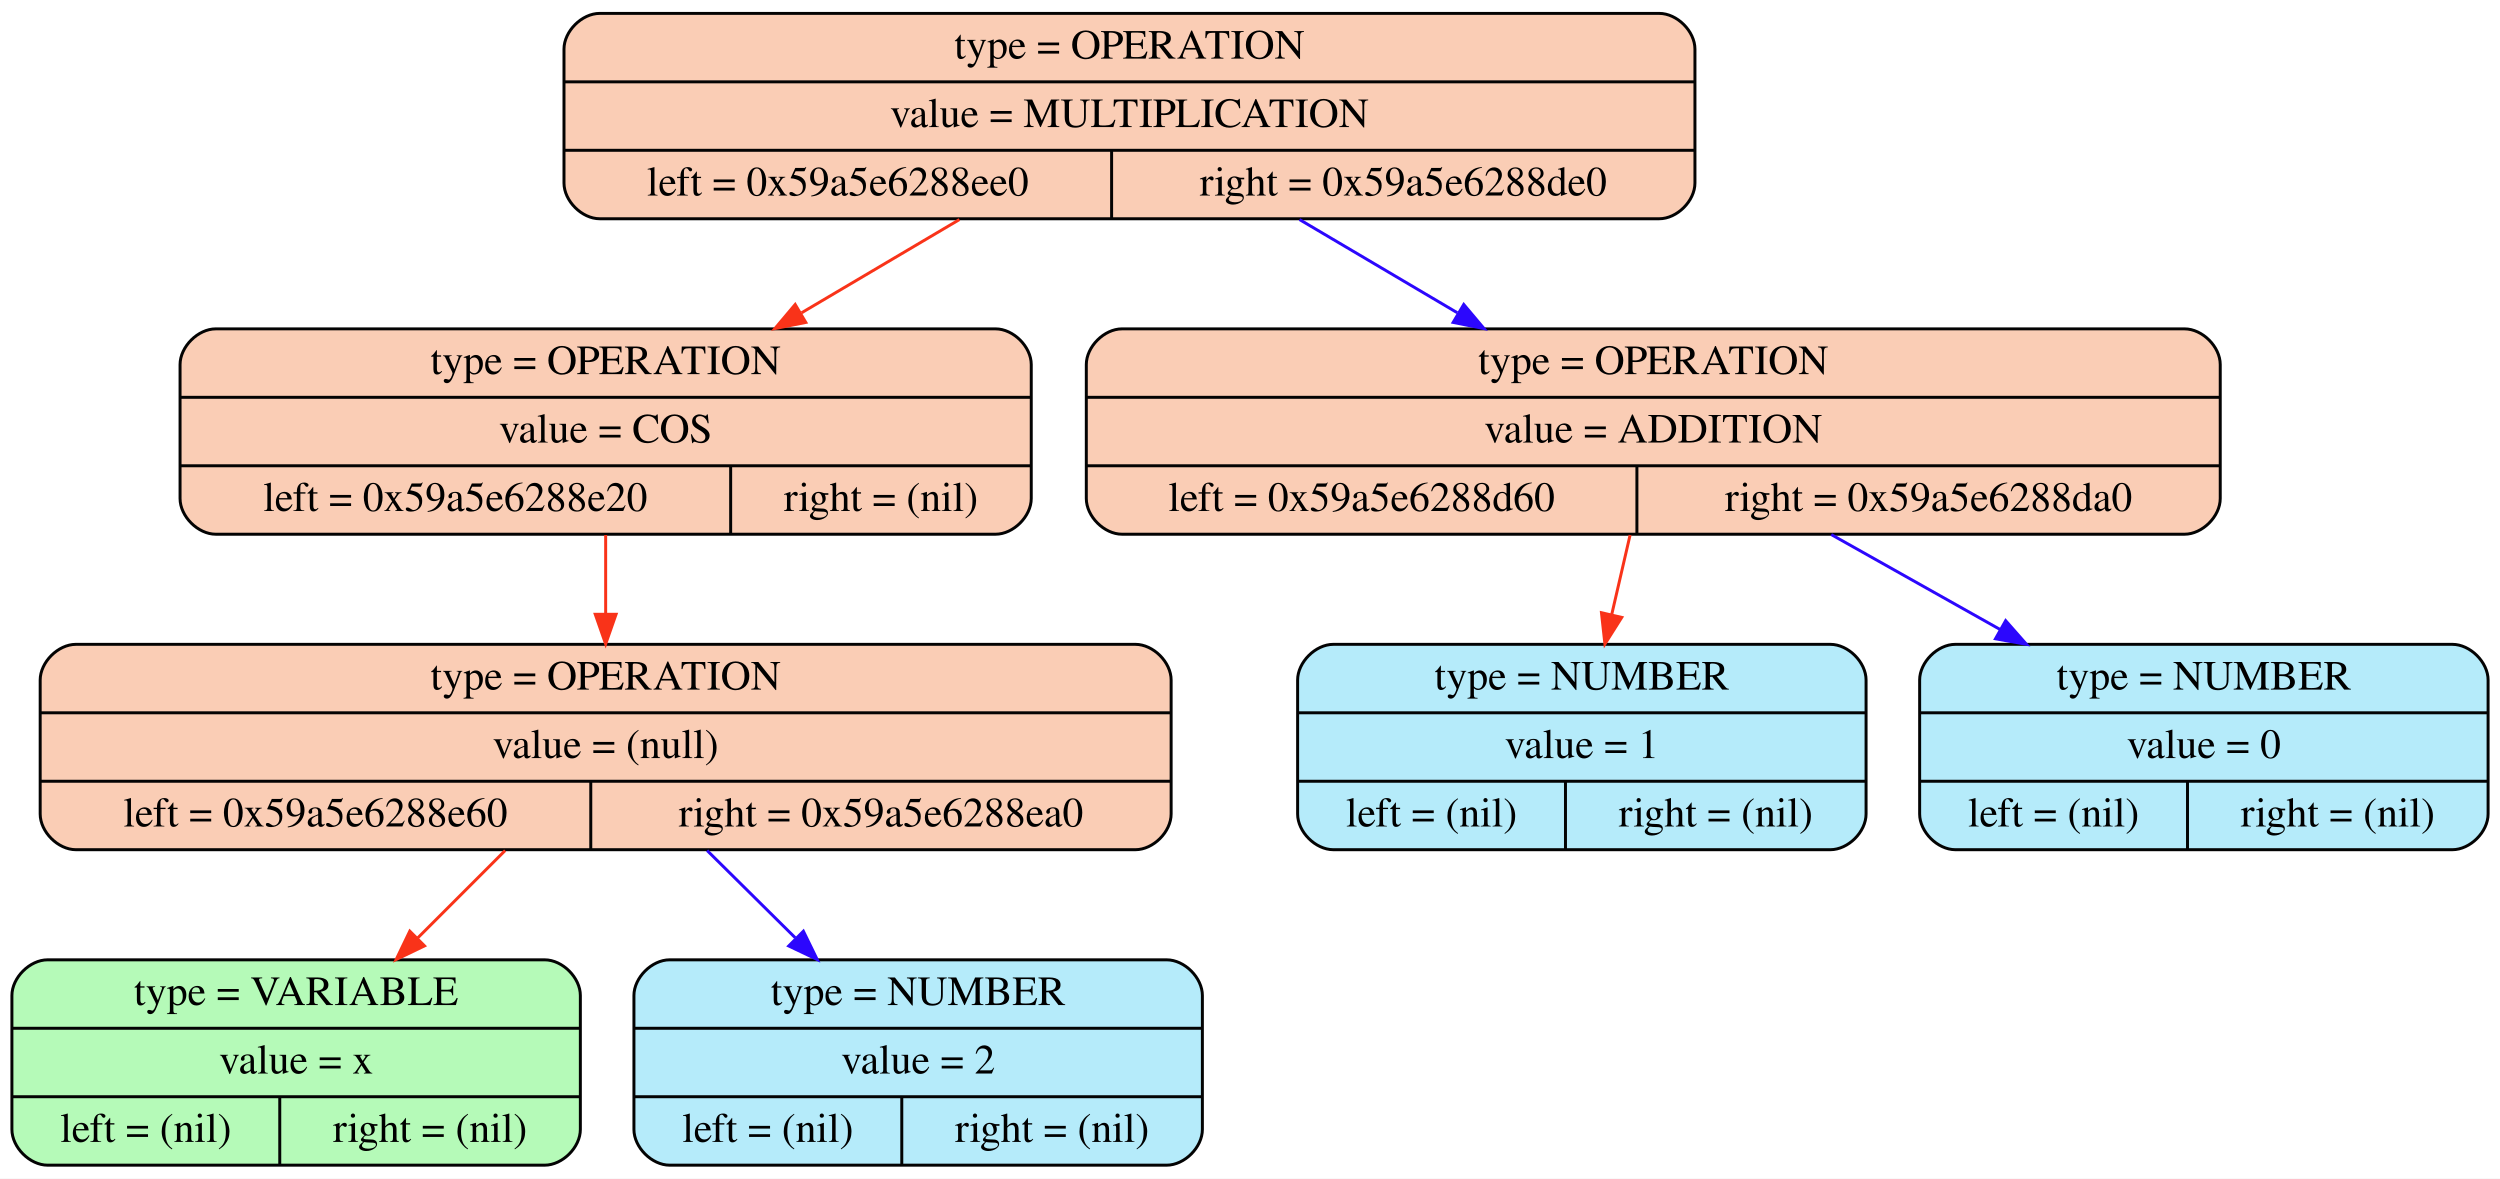
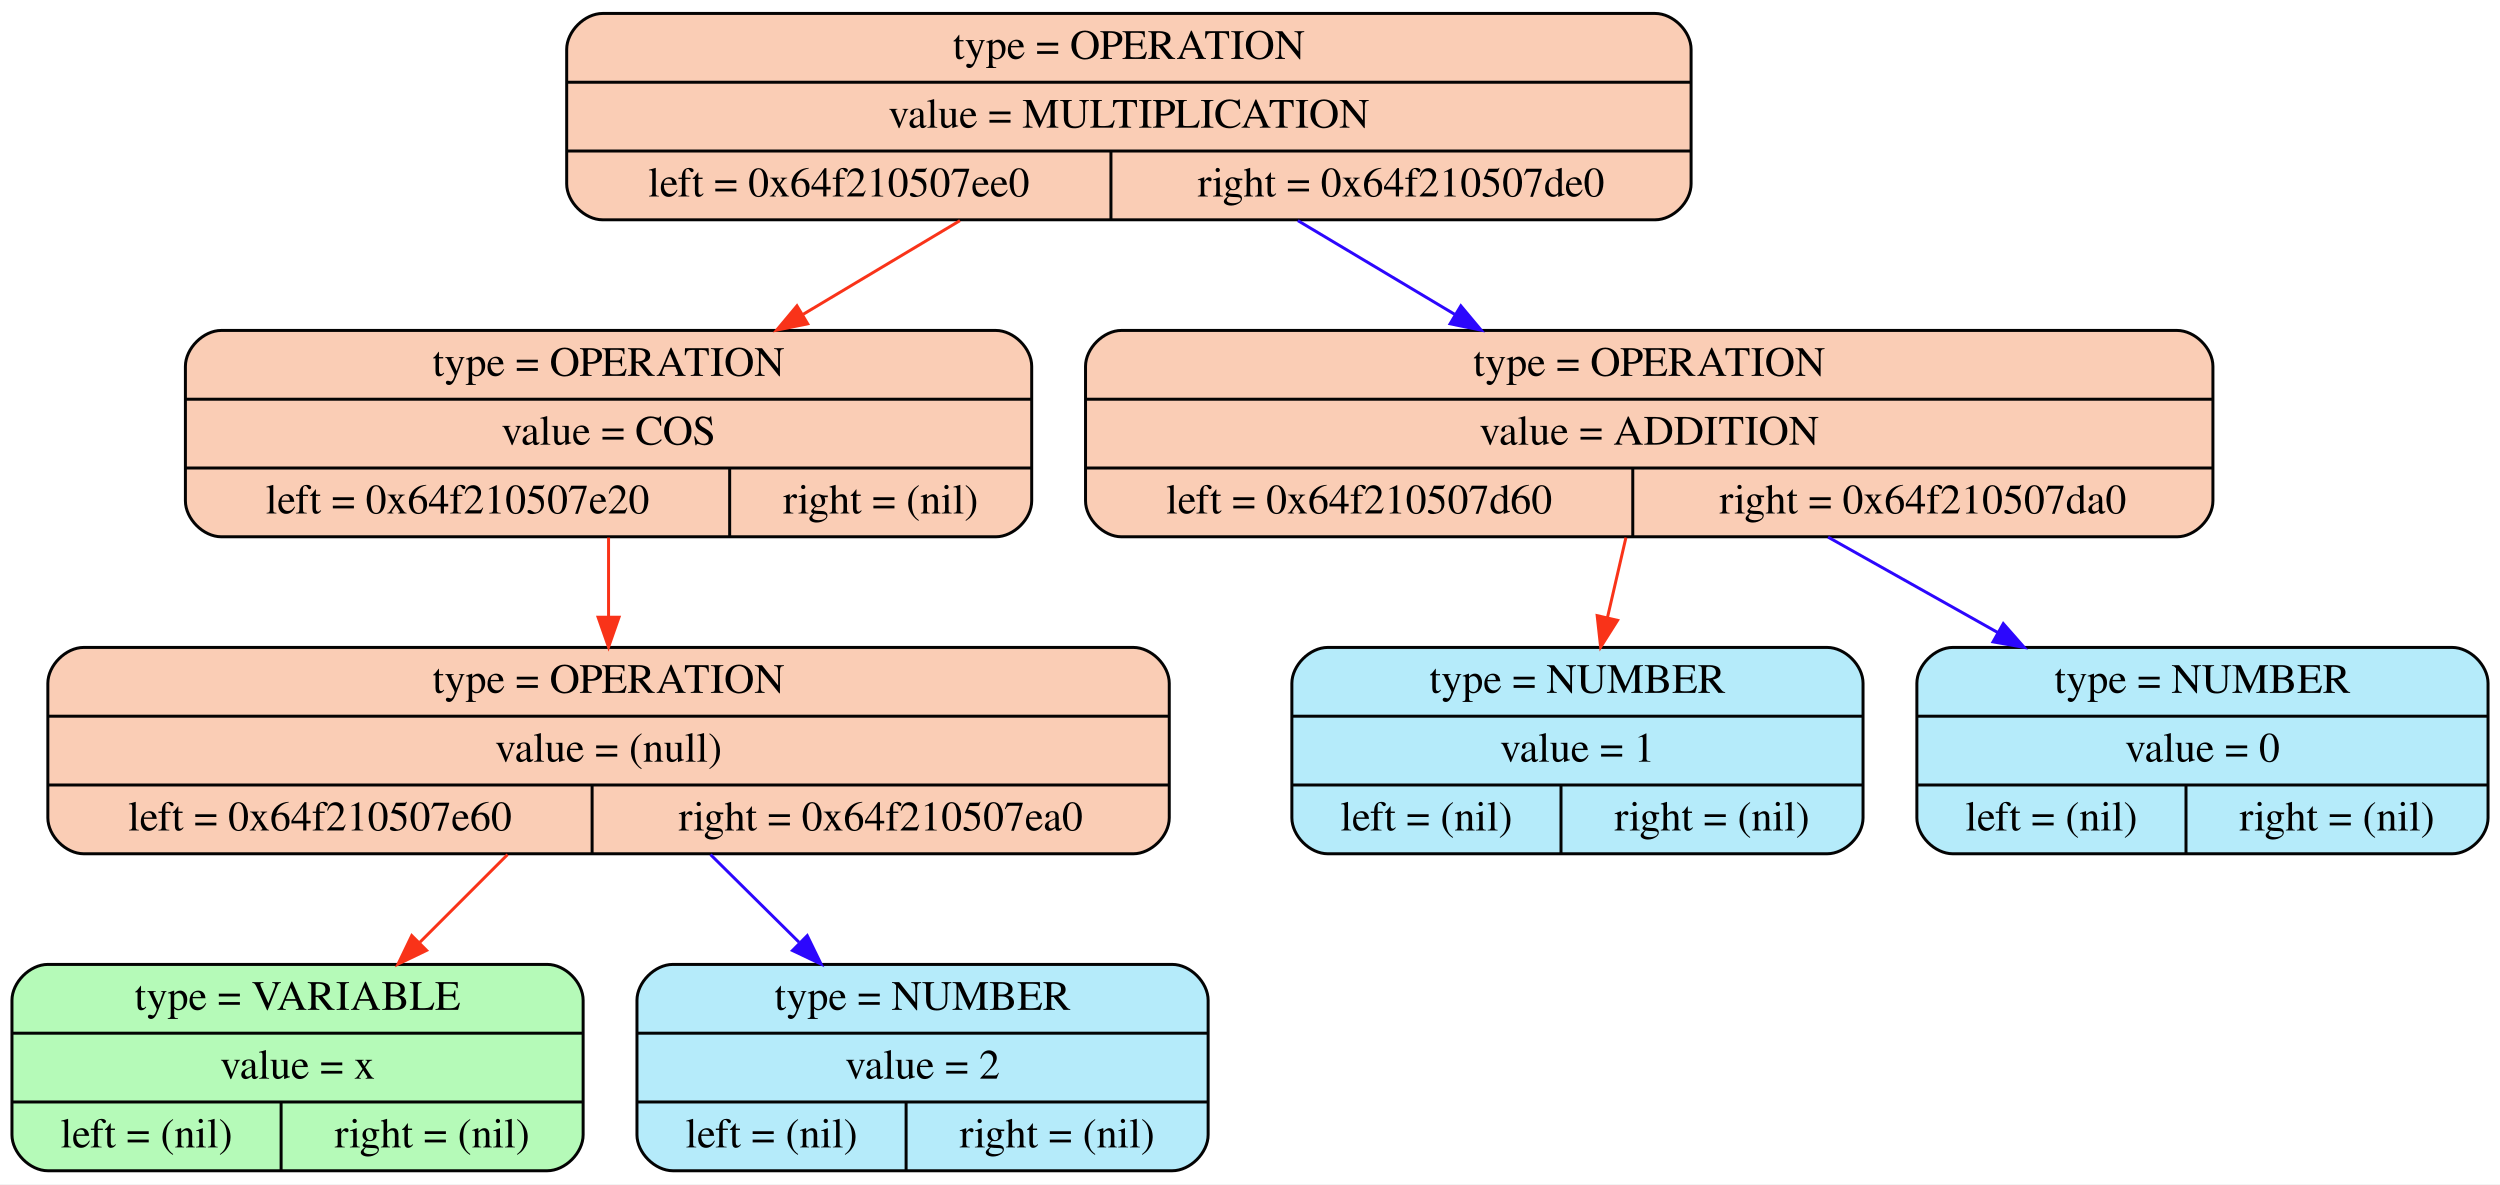
- <svg xmlns="http://www.w3.org/2000/svg" width="840pt" height="396pt" viewBox="0.00 0.00 840.00 396.00">
+ <svg xmlns="http://www.w3.org/2000/svg" width="836pt" height="396pt" viewBox="0.00 0.00 836.00 396.00">
  <g id="graph0" class="graph" transform="scale(1 1) rotate(0) translate(4 392)">
-     <polygon fill="white" stroke="transparent" points="-4,4 -4,-392 836,-392 836,4 -4,4" />
+     <polygon fill="white" stroke="transparent" points="-4,4 -4,-392 832,-392 832,4 -4,4" />
    <g id="node1" class="node">
-       <path fill="#facdb5" stroke="#030303" d="M197.5,-318.5C197.5,-318.5 553.5,-318.5 553.5,-318.5 559.5,-318.5 565.5,-324.5 565.5,-330.5 565.5,-330.5 565.5,-375.5 565.5,-375.5 565.5,-381.5 559.5,-387.5 553.5,-387.5 553.5,-387.5 197.5,-387.5 197.5,-387.5 191.5,-387.5 185.5,-381.5 185.5,-375.5 185.5,-375.5 185.5,-330.5 185.5,-330.5 185.5,-324.5 191.5,-318.5 197.5,-318.5" />
-       <text text-anchor="middle" x="375.5" y="-372.3" font-family="Times,serif" font-size="14.00">type = OPERATION</text>
-       <polyline fill="none" stroke="#030303" points="185.5,-364.5 565.5,-364.5 " />
-       <text text-anchor="middle" x="375.5" y="-349.3" font-family="Times,serif" font-size="14.00">value = MULTIPLICATION</text>
-       <polyline fill="none" stroke="#030303" points="185.5,-341.5 565.5,-341.5 " />
-       <text text-anchor="middle" x="277.5" y="-326.3" font-family="Times,serif" font-size="14.00">left = 0x59a5e6288ee0</text>
-       <polyline fill="none" stroke="#030303" points="369.5,-318.5 369.5,-341.5 " />
-       <text text-anchor="middle" x="467.5" y="-326.3" font-family="Times,serif" font-size="14.00">right = 0x59a5e6288de0</text>
+       <path fill="#facdb5" stroke="#030303" d="M197.5,-318.5C197.5,-318.5 549.5,-318.5 549.5,-318.5 555.5,-318.5 561.5,-324.5 561.5,-330.5 561.5,-330.5 561.5,-375.5 561.5,-375.5 561.5,-381.5 555.5,-387.5 549.5,-387.5 549.5,-387.5 197.5,-387.5 197.5,-387.5 191.5,-387.5 185.5,-381.5 185.5,-375.5 185.5,-375.5 185.5,-330.5 185.5,-330.5 185.5,-324.5 191.5,-318.5 197.5,-318.5" />
+       <text text-anchor="middle" x="373.5" y="-372.3" font-family="Times,serif" font-size="14.00">type = OPERATION</text>
+       <polyline fill="none" stroke="#030303" points="185.5,-364.5 561.5,-364.5 " />
+       <text text-anchor="middle" x="373.5" y="-349.3" font-family="Times,serif" font-size="14.00">value = MULTIPLICATION</text>
+       <polyline fill="none" stroke="#030303" points="185.5,-341.5 561.5,-341.5 " />
+       <text text-anchor="middle" x="276.5" y="-326.3" font-family="Times,serif" font-size="14.00">left = 0x64f210507ee0</text>
+       <polyline fill="none" stroke="#030303" points="367.5,-318.5 367.5,-341.5 " />
+       <text text-anchor="middle" x="464.5" y="-326.3" font-family="Times,serif" font-size="14.00">right = 0x64f210507de0</text>
    </g>
    <g id="node2" class="node">
-       <path fill="#facdb5" stroke="#030303" d="M68.5,-212.5C68.5,-212.5 330.5,-212.5 330.5,-212.5 336.5,-212.5 342.5,-218.5 342.5,-224.5 342.5,-224.5 342.5,-269.5 342.5,-269.5 342.5,-275.5 336.5,-281.5 330.5,-281.5 330.5,-281.5 68.5,-281.5 68.5,-281.5 62.5,-281.5 56.5,-275.5 56.5,-269.5 56.5,-269.5 56.5,-224.5 56.5,-224.5 56.5,-218.5 62.5,-212.5 68.5,-212.5" />
+       <path fill="#facdb5" stroke="#030303" d="M70,-212.5C70,-212.5 329,-212.5 329,-212.5 335,-212.5 341,-218.5 341,-224.5 341,-224.5 341,-269.5 341,-269.5 341,-275.5 335,-281.5 329,-281.5 329,-281.5 70,-281.5 70,-281.5 64,-281.5 58,-275.5 58,-269.5 58,-269.5 58,-224.5 58,-224.5 58,-218.5 64,-212.5 70,-212.5" />
      <text text-anchor="middle" x="199.5" y="-266.3" font-family="Times,serif" font-size="14.00">type = OPERATION</text>
-       <polyline fill="none" stroke="#030303" points="56.5,-258.5 342.5,-258.5 " />
+       <polyline fill="none" stroke="#030303" points="58,-258.5 341,-258.5 " />
      <text text-anchor="middle" x="199.5" y="-243.3" font-family="Times,serif" font-size="14.00">value = COS</text>
-       <polyline fill="none" stroke="#030303" points="56.5,-235.5 342.5,-235.5 " />
-       <text text-anchor="middle" x="149" y="-220.3" font-family="Times,serif" font-size="14.00">left = 0x59a5e6288e20</text>
-       <polyline fill="none" stroke="#030303" points="241.5,-212.5 241.5,-235.5 " />
-       <text text-anchor="middle" x="292" y="-220.3" font-family="Times,serif" font-size="14.00">right = (nil)</text>
+       <polyline fill="none" stroke="#030303" points="58,-235.5 341,-235.5 " />
+       <text text-anchor="middle" x="149" y="-220.3" font-family="Times,serif" font-size="14.00">left = 0x64f210507e20</text>
+       <polyline fill="none" stroke="#030303" points="240,-212.5 240,-235.5 " />
+       <text text-anchor="middle" x="290.5" y="-220.3" font-family="Times,serif" font-size="14.00">right = (nil)</text>
    </g>
    <g id="edge1" class="edge">
-       <path fill="none" stroke="#f93319" d="M318.36,-318.23C301.43,-308.23 282.77,-297.2 265.34,-286.91" />
-       <polygon fill="#f93319" stroke="#f93319" points="266.75,-283.67 256.36,-281.6 263.18,-289.7 266.75,-283.67" />
+       <path fill="none" stroke="#f93319" d="M317.01,-318.23C300.28,-308.23 281.82,-297.2 264.59,-286.91" />
+       <polygon fill="#f93319" stroke="#f93319" points="266.09,-283.72 255.71,-281.6 262.5,-289.73 266.09,-283.72" />
    </g>
    <g id="node6" class="node">
-       <path fill="#facdb5" stroke="#030303" d="M373,-212.5C373,-212.5 730,-212.5 730,-212.5 736,-212.5 742,-218.5 742,-224.5 742,-224.5 742,-269.5 742,-269.5 742,-275.5 736,-281.5 730,-281.5 730,-281.5 373,-281.5 373,-281.5 367,-281.5 361,-275.5 361,-269.5 361,-269.5 361,-224.5 361,-224.5 361,-218.5 367,-212.5 373,-212.5" />
-       <text text-anchor="middle" x="551.5" y="-266.3" font-family="Times,serif" font-size="14.00">type = OPERATION</text>
-       <polyline fill="none" stroke="#030303" points="361,-258.5 742,-258.5 " />
-       <text text-anchor="middle" x="551.5" y="-243.3" font-family="Times,serif" font-size="14.00">value = ADDITION</text>
-       <polyline fill="none" stroke="#030303" points="361,-235.5 742,-235.5 " />
-       <text text-anchor="middle" x="453.5" y="-220.3" font-family="Times,serif" font-size="14.00">left = 0x59a5e6288d60</text>
-       <polyline fill="none" stroke="#030303" points="546,-212.5 546,-235.5 " />
-       <text text-anchor="middle" x="644" y="-220.3" font-family="Times,serif" font-size="14.00">right = 0x59a5e6288da0</text>
+       <path fill="#facdb5" stroke="#030303" d="M371,-212.5C371,-212.5 724,-212.5 724,-212.5 730,-212.5 736,-218.5 736,-224.5 736,-224.5 736,-269.5 736,-269.5 736,-275.5 730,-281.5 724,-281.5 724,-281.5 371,-281.5 371,-281.5 365,-281.5 359,-275.5 359,-269.5 359,-269.5 359,-224.5 359,-224.5 359,-218.5 365,-212.5 371,-212.5" />
+       <text text-anchor="middle" x="547.5" y="-266.3" font-family="Times,serif" font-size="14.00">type = OPERATION</text>
+       <polyline fill="none" stroke="#030303" points="359,-258.5 736,-258.5 " />
+       <text text-anchor="middle" x="547.5" y="-243.3" font-family="Times,serif" font-size="14.00">value = ADDITION</text>
+       <polyline fill="none" stroke="#030303" points="359,-235.5 736,-235.5 " />
+       <text text-anchor="middle" x="450.5" y="-220.3" font-family="Times,serif" font-size="14.00">left = 0x64f210507d60</text>
+       <polyline fill="none" stroke="#030303" points="542,-212.5 542,-235.5 " />
+       <text text-anchor="middle" x="639" y="-220.3" font-family="Times,serif" font-size="14.00">right = 0x64f210507da0</text>
    </g>
    <g id="edge2" class="edge">
-       <path fill="none" stroke="#2c07fd" d="M432.64,-318.23C449.57,-308.23 468.23,-297.2 485.66,-286.91" />
-       <polygon fill="#2c07fd" stroke="#2c07fd" points="487.82,-289.7 494.64,-281.6 484.25,-283.67 487.82,-289.7" />
+       <path fill="none" stroke="#2c07fd" d="M429.99,-318.23C446.72,-308.23 465.18,-297.2 482.41,-286.91" />
+       <polygon fill="#2c07fd" stroke="#2c07fd" points="484.5,-289.73 491.29,-281.6 480.91,-283.72 484.5,-289.73" />
    </g>
    <g id="node3" class="node">
-       <path fill="#facdb5" stroke="#030303" d="M21.5,-106.5C21.5,-106.5 377.5,-106.5 377.5,-106.5 383.5,-106.5 389.5,-112.5 389.5,-118.5 389.5,-118.5 389.5,-163.5 389.5,-163.5 389.5,-169.5 383.5,-175.5 377.5,-175.5 377.5,-175.5 21.5,-175.5 21.5,-175.5 15.5,-175.5 9.5,-169.5 9.5,-163.5 9.5,-163.5 9.5,-118.5 9.5,-118.5 9.5,-112.5 15.5,-106.5 21.5,-106.5" />
+       <path fill="#facdb5" stroke="#030303" d="M24,-106.5C24,-106.5 375,-106.5 375,-106.5 381,-106.5 387,-112.5 387,-118.5 387,-118.5 387,-163.5 387,-163.5 387,-169.5 381,-175.5 375,-175.5 375,-175.5 24,-175.5 24,-175.5 18,-175.5 12,-169.5 12,-163.5 12,-163.5 12,-118.5 12,-118.5 12,-112.5 18,-106.5 24,-106.5" />
      <text text-anchor="middle" x="199.5" y="-160.3" font-family="Times,serif" font-size="14.00">type = OPERATION</text>
-       <polyline fill="none" stroke="#030303" points="9.5,-152.5 389.5,-152.5 " />
+       <polyline fill="none" stroke="#030303" points="12,-152.5 387,-152.5 " />
      <text text-anchor="middle" x="199.5" y="-137.3" font-family="Times,serif" font-size="14.00">value = (null)</text>
-       <polyline fill="none" stroke="#030303" points="9.5,-129.5 389.5,-129.5 " />
-       <text text-anchor="middle" x="102" y="-114.3" font-family="Times,serif" font-size="14.00">left = 0x59a5e6288e60</text>
-       <polyline fill="none" stroke="#030303" points="194.5,-106.5 194.5,-129.5 " />
-       <text text-anchor="middle" x="292" y="-114.3" font-family="Times,serif" font-size="14.00">right = 0x59a5e6288ea0</text>
+       <polyline fill="none" stroke="#030303" points="12,-129.5 387,-129.5 " />
+       <text text-anchor="middle" x="103" y="-114.3" font-family="Times,serif" font-size="14.00">left = 0x64f210507e60</text>
+       <polyline fill="none" stroke="#030303" points="194,-106.5 194,-129.5 " />
+       <text text-anchor="middle" x="290.5" y="-114.3" font-family="Times,serif" font-size="14.00">right = 0x64f210507ea0</text>
    </g>
    <g id="edge3" class="edge">
      <path fill="none" stroke="#f93319" d="M199.5,-212.23C199.5,-203.79 199.5,-194.62 199.5,-185.77" />
      <polygon fill="#f93319" stroke="#f93319" points="203,-185.6 199.5,-175.6 196,-185.6 203,-185.6" />
    </g>
    <g id="node4" class="node">
      <path fill="#b5fab8" stroke="#030303" d="M12,-0.5C12,-0.5 179,-0.5 179,-0.5 185,-0.5 191,-6.5 191,-12.5 191,-12.5 191,-57.5 191,-57.5 191,-63.5 185,-69.5 179,-69.5 179,-69.5 12,-69.5 12,-69.5 6,-69.5 0,-63.5 0,-57.5 0,-57.5 0,-12.5 0,-12.5 0,-6.5 6,-0.5 12,-0.5" />
      <text text-anchor="middle" x="95.5" y="-54.3" font-family="Times,serif" font-size="14.00">type = VARIABLE</text>
      <polyline fill="none" stroke="#030303" points="0,-46.5 191,-46.5 " />
      <text text-anchor="middle" x="95.5" y="-31.3" font-family="Times,serif" font-size="14.00">value = x</text>
      <polyline fill="none" stroke="#030303" points="0,-23.5 191,-23.5 " />
      <text text-anchor="middle" x="45" y="-8.3" font-family="Times,serif" font-size="14.00">left = (nil)</text>
      <polyline fill="none" stroke="#030303" points="90,-0.5 90,-23.5 " />
      <text text-anchor="middle" x="140.5" y="-8.3" font-family="Times,serif" font-size="14.00">right = (nil)</text>
    </g>
    <g id="edge4" class="edge">
      <path fill="none" stroke="#f93319" d="M165.73,-106.23C156.38,-96.88 146.12,-86.62 136.4,-76.9" />
      <polygon fill="#f93319" stroke="#f93319" points="138.64,-74.19 129.1,-69.6 133.69,-79.14 138.64,-74.19" />
    </g>
    <g id="node5" class="node">
      <path fill="#b5ebfa" stroke="#030303" d="M221,-0.5C221,-0.5 388,-0.5 388,-0.5 394,-0.5 400,-6.5 400,-12.5 400,-12.5 400,-57.5 400,-57.5 400,-63.5 394,-69.5 388,-69.5 388,-69.5 221,-69.5 221,-69.5 215,-69.5 209,-63.5 209,-57.5 209,-57.5 209,-12.5 209,-12.5 209,-6.5 215,-0.5 221,-0.5" />
      <text text-anchor="middle" x="304.5" y="-54.3" font-family="Times,serif" font-size="14.00">type = NUMBER</text>
      <polyline fill="none" stroke="#030303" points="209,-46.5 400,-46.5 " />
      <text text-anchor="middle" x="304.5" y="-31.3" font-family="Times,serif" font-size="14.00">value = 2</text>
      <polyline fill="none" stroke="#030303" points="209,-23.5 400,-23.5 " />
      <text text-anchor="middle" x="254" y="-8.3" font-family="Times,serif" font-size="14.00">left = (nil)</text>
      <polyline fill="none" stroke="#030303" points="299,-0.5 299,-23.5 " />
      <text text-anchor="middle" x="349.5" y="-8.3" font-family="Times,serif" font-size="14.00">right = (nil)</text>
    </g>
    <g id="edge5" class="edge">
      <path fill="none" stroke="#2c07fd" d="M233.59,-106.23C243.04,-96.88 253.4,-86.62 263.21,-76.9" />
      <polygon fill="#2c07fd" stroke="#2c07fd" points="265.94,-79.12 270.58,-69.6 261.01,-74.15 265.94,-79.12" />
    </g>
    <g id="node7" class="node">
-       <path fill="#b5ebfa" stroke="#030303" d="M444,-106.5C444,-106.5 611,-106.5 611,-106.5 617,-106.5 623,-112.5 623,-118.5 623,-118.5 623,-163.5 623,-163.5 623,-169.5 617,-175.5 611,-175.5 611,-175.5 444,-175.5 444,-175.5 438,-175.5 432,-169.5 432,-163.5 432,-163.5 432,-118.5 432,-118.5 432,-112.5 438,-106.5 444,-106.5" />
-       <text text-anchor="middle" x="527.5" y="-160.3" font-family="Times,serif" font-size="14.00">type = NUMBER</text>
-       <polyline fill="none" stroke="#030303" points="432,-152.5 623,-152.5 " />
-       <text text-anchor="middle" x="527.5" y="-137.3" font-family="Times,serif" font-size="14.00">value = 1</text>
-       <polyline fill="none" stroke="#030303" points="432,-129.5 623,-129.5 " />
-       <text text-anchor="middle" x="477" y="-114.3" font-family="Times,serif" font-size="14.00">left = (nil)</text>
-       <polyline fill="none" stroke="#030303" points="522,-106.5 522,-129.5 " />
-       <text text-anchor="middle" x="572.5" y="-114.3" font-family="Times,serif" font-size="14.00">right = (nil)</text>
+       <path fill="#b5ebfa" stroke="#030303" d="M440,-106.5C440,-106.5 607,-106.5 607,-106.5 613,-106.5 619,-112.5 619,-118.5 619,-118.5 619,-163.5 619,-163.5 619,-169.5 613,-175.5 607,-175.5 607,-175.5 440,-175.5 440,-175.5 434,-175.5 428,-169.5 428,-163.5 428,-163.5 428,-118.5 428,-118.5 428,-112.5 434,-106.5 440,-106.5" />
+       <text text-anchor="middle" x="523.5" y="-160.3" font-family="Times,serif" font-size="14.00">type = NUMBER</text>
+       <polyline fill="none" stroke="#030303" points="428,-152.5 619,-152.5 " />
+       <text text-anchor="middle" x="523.5" y="-137.3" font-family="Times,serif" font-size="14.00">value = 1</text>
+       <polyline fill="none" stroke="#030303" points="428,-129.5 619,-129.5 " />
+       <text text-anchor="middle" x="473" y="-114.3" font-family="Times,serif" font-size="14.00">left = (nil)</text>
+       <polyline fill="none" stroke="#030303" points="518,-106.5 518,-129.5 " />
+       <text text-anchor="middle" x="568.5" y="-114.3" font-family="Times,serif" font-size="14.00">right = (nil)</text>
    </g>
    <g id="edge6" class="edge">
-       <path fill="none" stroke="#f93319" d="M543.71,-212.23C541.74,-203.7 539.6,-194.42 537.53,-185.48" />
-       <polygon fill="#f93319" stroke="#f93319" points="540.91,-184.55 535.25,-175.6 534.09,-186.13 540.91,-184.55" />
+       <path fill="none" stroke="#f93319" d="M539.71,-212.23C537.74,-203.7 535.6,-194.42 533.53,-185.48" />
+       <polygon fill="#f93319" stroke="#f93319" points="536.91,-184.55 531.25,-175.6 530.09,-186.13 536.91,-184.55" />
    </g>
    <g id="node8" class="node">
-       <path fill="#b5ebfa" stroke="#030303" d="M653,-106.5C653,-106.5 820,-106.5 820,-106.5 826,-106.5 832,-112.5 832,-118.5 832,-118.5 832,-163.5 832,-163.5 832,-169.5 826,-175.5 820,-175.5 820,-175.5 653,-175.5 653,-175.5 647,-175.5 641,-169.5 641,-163.5 641,-163.5 641,-118.5 641,-118.5 641,-112.5 647,-106.5 653,-106.5" />
-       <text text-anchor="middle" x="736.5" y="-160.3" font-family="Times,serif" font-size="14.00">type = NUMBER</text>
-       <polyline fill="none" stroke="#030303" points="641,-152.5 832,-152.5 " />
-       <text text-anchor="middle" x="736.5" y="-137.3" font-family="Times,serif" font-size="14.00">value = 0</text>
-       <polyline fill="none" stroke="#030303" points="641,-129.5 832,-129.5 " />
-       <text text-anchor="middle" x="686" y="-114.3" font-family="Times,serif" font-size="14.00">left = (nil)</text>
-       <polyline fill="none" stroke="#030303" points="731,-106.5 731,-129.5 " />
-       <text text-anchor="middle" x="781.5" y="-114.3" font-family="Times,serif" font-size="14.00">right = (nil)</text>
+       <path fill="#b5ebfa" stroke="#030303" d="M649,-106.5C649,-106.5 816,-106.5 816,-106.5 822,-106.5 828,-112.5 828,-118.5 828,-118.5 828,-163.5 828,-163.5 828,-169.5 822,-175.5 816,-175.5 816,-175.5 649,-175.5 649,-175.5 643,-175.5 637,-169.5 637,-163.5 637,-163.5 637,-118.5 637,-118.5 637,-112.5 643,-106.5 649,-106.5" />
+       <text text-anchor="middle" x="732.5" y="-160.3" font-family="Times,serif" font-size="14.00">type = NUMBER</text>
+       <polyline fill="none" stroke="#030303" points="637,-152.5 828,-152.5 " />
+       <text text-anchor="middle" x="732.5" y="-137.3" font-family="Times,serif" font-size="14.00">value = 0</text>
+       <polyline fill="none" stroke="#030303" points="637,-129.5 828,-129.5 " />
+       <text text-anchor="middle" x="682" y="-114.3" font-family="Times,serif" font-size="14.00">left = (nil)</text>
+       <polyline fill="none" stroke="#030303" points="727,-106.5 727,-129.5 " />
+       <text text-anchor="middle" x="777.5" y="-114.3" font-family="Times,serif" font-size="14.00">right = (nil)</text>
    </g>
    <g id="edge7" class="edge">
-       <path fill="none" stroke="#2c07fd" d="M611.31,-212.38C629.44,-202.18 649.5,-190.91 668.16,-180.42" />
-       <polygon fill="#2c07fd" stroke="#2c07fd" points="669.9,-183.46 676.9,-175.51 666.47,-177.36 669.9,-183.46" />
+       <path fill="none" stroke="#2c07fd" d="M607.31,-212.38C625.44,-202.18 645.5,-190.91 664.16,-180.42" />
+       <polygon fill="#2c07fd" stroke="#2c07fd" points="665.9,-183.46 672.9,-175.51 662.47,-177.36 665.9,-183.46" />
    </g>
  </g>
</svg>
